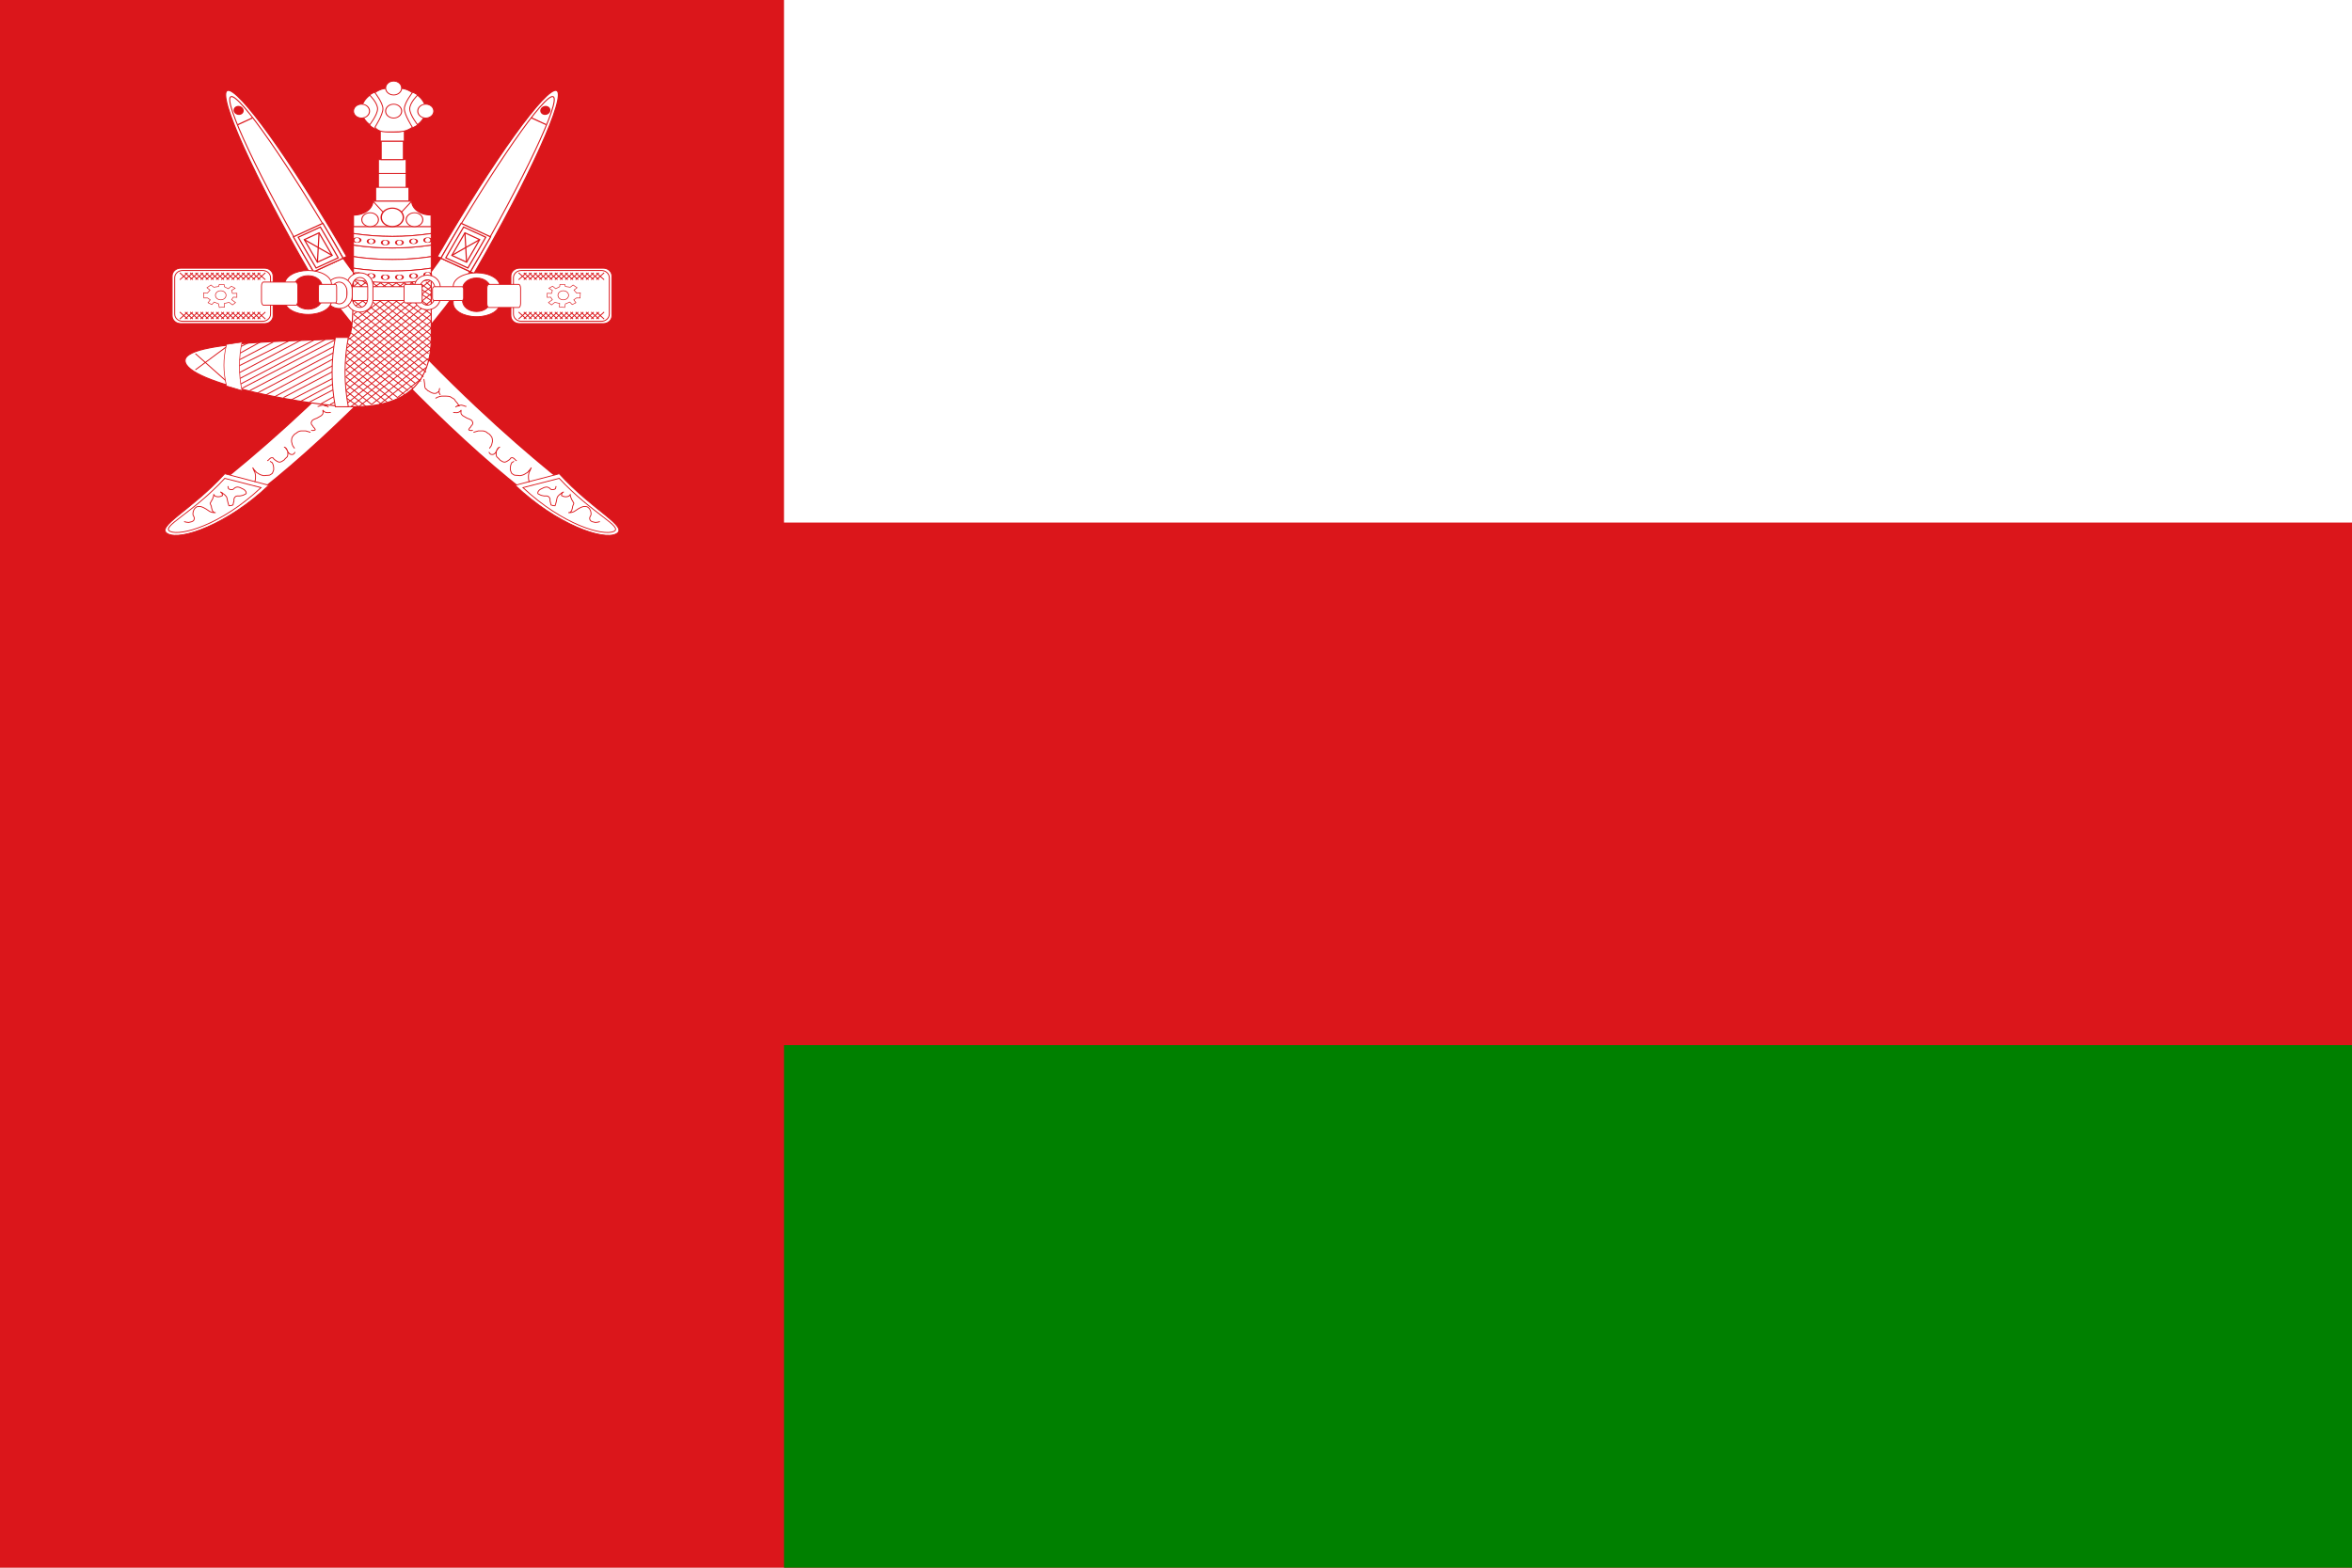
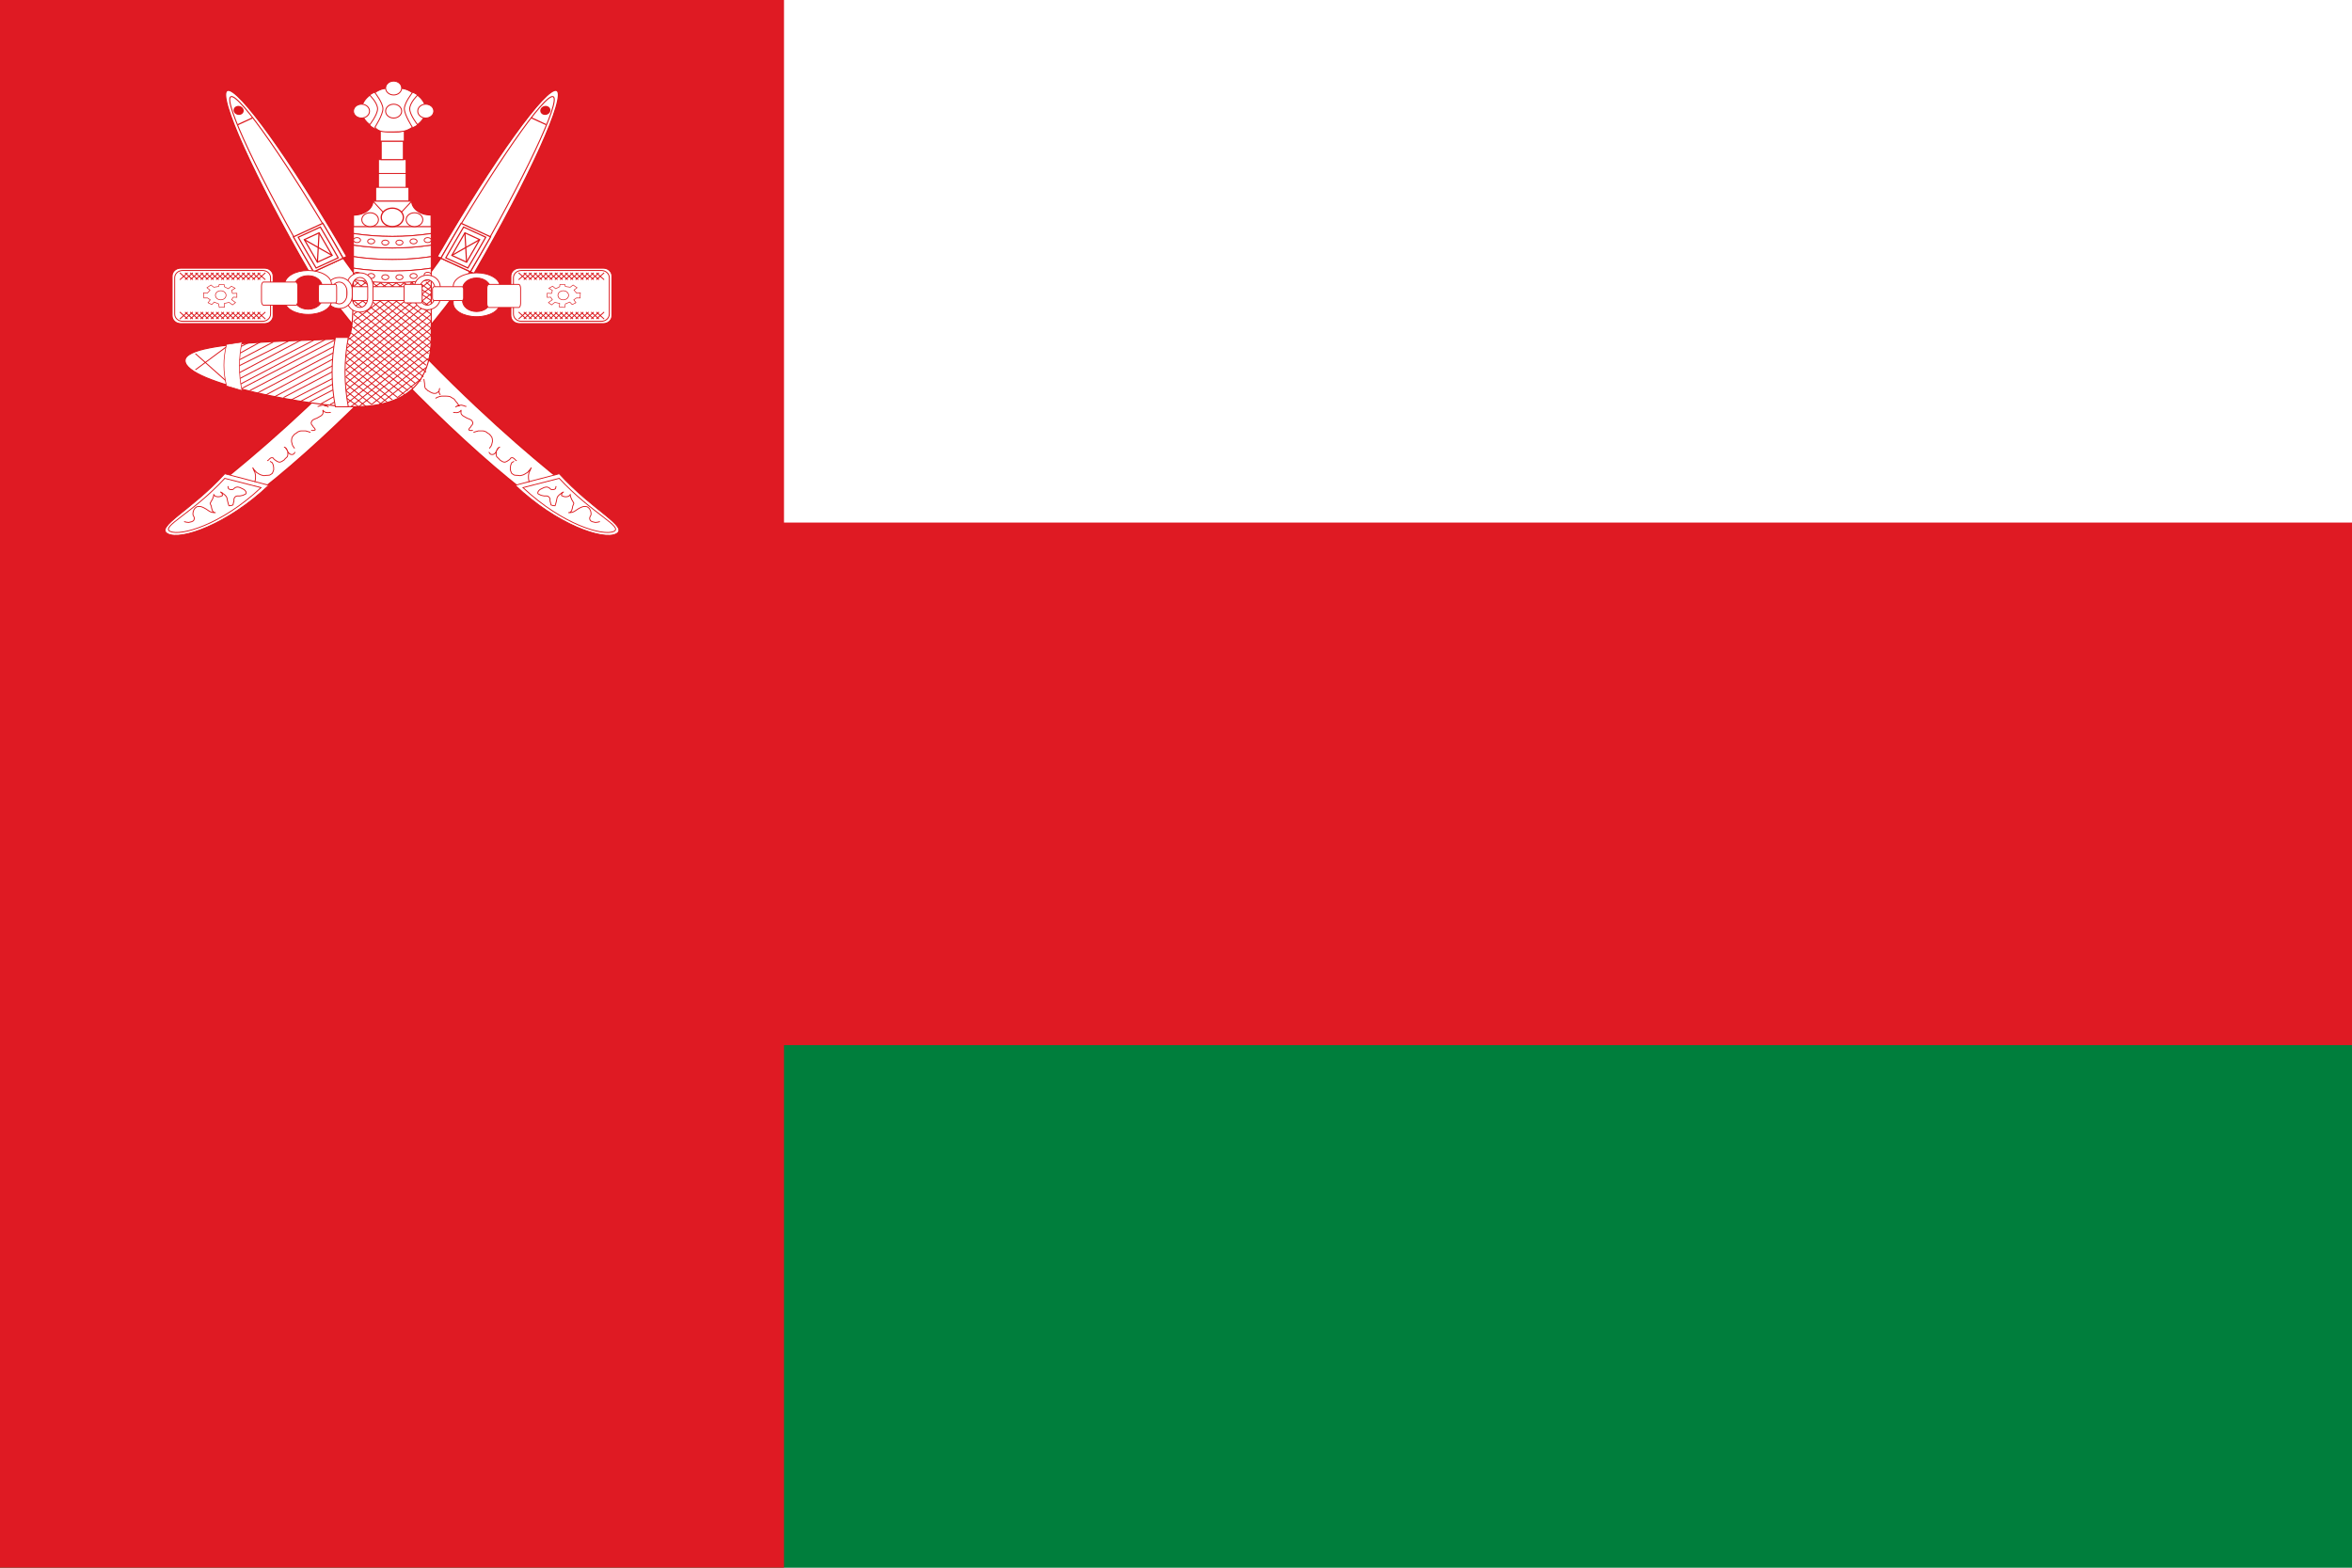
- <svg xmlns="http://www.w3.org/2000/svg" xmlns:xlink="http://www.w3.org/1999/xlink" width="900" height="600">
-   <path fill="#db161b" d="M0 0h900v600H0z" />
-   <path fill="#fff" d="M300 0h600v200H300z" />
-   <path fill="green" d="M300 400h600v200H300z" />
-   <g id="a" fill="#fff" fill-rule="evenodd" stroke="#db161b" stroke-width=".352">
-     <rect x="65.854" y="102.64" width="38.669" height="21.217" ry="3.015" rx="3.215" stroke-width=".378" />
-     <rect x="66.846" y="103.52" width="36.686" height="19.449" ry="2.764" rx="3.05" />
-     <path d="M83.904 108.83l1.853.06.084.84 1.516.77 1.18-.96 1.431.77-1.347.84.337 1.16 1.684-.06v1.55l-1.347-.07-.674.97 1.516 1.1-1.179.9-1.264-.97-1.853.39.084 1.42-2.021.13-.253-1.36-1.684-.71-.927.97-1.432-.71.843-1.1-1.011-.71h-1.432l-.084-2 1.432.13 1.01-1.16-1.179-.9 1.516-1.04 1.095.84 1.853-.25z" stroke-width=".222" />
-     <ellipse transform="matrix(.18418 0 0 .1752 71.766 38.246)" ry="9.944" rx="11.049" cy="426.78" cx="68.944" stroke-width="1.333" />
-     <path d="M71.803 104.41l-2.974 2.65M73.786 104.41l-2.974 2.65M75.769 104.41l-2.974 2.65M77.752 104.41l-2.974 2.65M79.735 104.41l-2.974 2.65M81.718 104.41l-2.974 2.65M83.702 104.41l-2.975 2.65M85.685 104.41l-2.975 2.65M87.668 104.41l-2.975 2.65M89.651 104.41l-2.975 2.65M91.634 104.41l-2.975 2.65M93.617 104.41l-2.975 2.65M85.685 104.41l-2.975 2.65M95.6 104.41l-2.975 2.65M97.583 104.41l-2.975 2.65M99.566 104.41l-2.975 2.65M101.55 104.41l-2.976 2.65M98.574 104.41l2.976 2.65M96.591 104.41l2.975 2.65M94.608 104.41l2.975 2.65M92.625 104.41l2.975 2.65M90.642 104.41l2.975 2.65M88.659 104.41l2.975 2.65M86.676 104.41l2.975 2.65M84.693 104.41l2.975 2.65M82.71 104.41l2.975 2.65M80.727 104.41l2.975 2.65M78.744 104.41l2.975 2.65M76.761 104.41l2.974 2.65M84.693 104.41l2.975 2.65M74.778 104.41l2.974 2.65M72.795 104.41l2.974 2.65M70.812 104.41l2.974 2.65M68.829 104.41l2.974 2.65M71.803 119.43l-2.974 2.66M73.786 119.43l-2.974 2.66M75.769 119.43l-2.974 2.66M77.752 119.43l-2.974 2.66M79.735 119.43l-2.974 2.66M81.718 119.43l-2.974 2.66M83.702 119.43l-2.975 2.66M85.685 119.43l-2.975 2.66M87.668 119.43l-2.975 2.66M89.651 119.43l-2.975 2.66M91.634 119.43l-2.975 2.66M93.617 119.43l-2.975 2.66M85.685 119.43l-2.975 2.66M95.6 119.43l-2.975 2.66M97.583 119.43l-2.975 2.66M99.566 119.43l-2.975 2.66M101.55 119.43l-2.976 2.66M98.574 119.43l2.976 2.66M96.591 119.43l2.975 2.66M94.608 119.43l2.975 2.66M92.625 119.43l2.975 2.66M90.642 119.43l2.975 2.66M88.659 119.43l2.975 2.66M86.676 119.43l2.975 2.66M84.693 119.43l2.975 2.66M82.71 119.43l2.975 2.66M80.727 119.43l2.975 2.66M78.744 119.43l2.975 2.66M76.761 119.43l2.974 2.66M84.693 119.43l2.975 2.66M74.778 119.43l2.974 2.66M72.795 119.43l2.974 2.66M70.812 119.43l2.974 2.66M68.829 119.43l2.974 2.66" />
+ <svg xmlns="http://www.w3.org/2000/svg" xmlns:xlink="http://www.w3.org/1999/xlink" width="900" height="600" version="1.1">
+   <g stroke-width=".866">
+     <rect width="900" height="600" fill="#007e3c" />
+     <rect width="900" height="400" fill="#df1a23" />
+     <rect width="900" height="200" fill="#fff" />
+     <rect width="300" height="600" fill="#df1a23" />
  </g>
-   <use transform="scale(-1 1)" x="-300" xlink:href="#a" width="100%" height="100%" />
-   <g id="b" stroke="#db161b">
-     <path d="M126.51 147.12c-48.114 47.05-68.638 53-59.006 56.79 9.632 3.79 40.616-20.49 72.856-52.75 32.24-32.25 51.98-60.956 42.35-64.747-9.63-3.792-5.03 10.662-56.2 60.707z" fill="#fff" fill-rule="evenodd" stroke-width=".565" />
-     <path d="M86.008 181.31l16.852 4.42c-15.861 15.03-33.708 21.22-38.665 18.57-4.958-2.65 8.923-8.84 21.813-22.99z" fill="#fff" fill-rule="evenodd" stroke-width=".33" />
-     <path d="M86.008 183.08l13.881 3.54c-15.453 14.45-30.737 18.56-34.692 16.8-3.977-1.77 8.255-6.74 20.811-20.34z" fill="#fff" fill-rule="evenodd" stroke-width=".33" />
-     <path d="M137.79 145.06c-.04.23-.15 1.24-.25 1.64 0 .56-.06.98-.12 1.42-.16.38-.13.73-.62.87-.33.46-.54.58-.98.77-.3.23-.76.46-1.24.65-.49.19-.94.21-1.47.11-.44-.27-.75-.54-1.11-.76-.09-.35-.16-.86-.25-1.2.13.35.23.91.25 1.41-.05.55-.25.79-.49 1.2M133.23 152.37c-.04-.03-.08-.07-.12-.11.29.26.17.14-.5-.21-.47-.22-.98-.34-1.6-.44h-1.72c-.67 0-1.12.09-1.6.22-.35.31-.87.48-1.23.76-.38.23-.54.5-.74.87-.34.3-.56.76-.87.99-.13.5-.42.48-.61.87.58.04 1.05.11 1.35.43.52.24-.43-.23-.61-.43-.41-.11-.51-.22-1.11-.22-.56-.16-.9.13-1.48.22-.33.17-.43.22-.86.22M126.58 157.83c-.25.01-1.4.2-1.85 0-.5-.12-.8-.36-1.11-.77-.15-.29 0 .53 0 .88-.05.64-.27.65-.61 1.09-.36.2-.74.49-1.11.65-.31.24-.69.4-1.11.55-.37.15-.81.31-1.11.54-.41.26-.37.58-.61.98.04.54.14.84.49 1.1.14.36.47.73.74.98.3.5.64.73-.13.87-.42.16-.65.03-1.1 0M118.82 165.46c-.3-.06-1.38-.38-1.85-.54h-1.72c-.67.04-.8.22-1.36.43-.36.33-.61.56-1.11.77-.26.3-.78.81-.98 1.2-.15.37-.25.87-.25 1.42.01.63.2.74.25 1.31.14.46.36.89.74 1.3.05.14.09.18.24.22M112.95 173c-.05 0-.17.28-.35.52-.39.4-.44.43-1.05.43-.54-.02-.49-.21-.87-.35-.18-.27-.41-.49-.61-.86-.14-.22-.27-.57-.44-.77-.16-.26-.36-.45-.53-.69-.16-.07-.22-.14-.43-.17.5.08.54.25.87.51.15.25.31.5.44.78.05.37.17.66.17 1.12 0 .47 0 .81-.17 1.2-.21.22-.36.44-.61.61-.21.19-.46.45-.62.68-.27.17-.47.31-.78.52-.27.15-.55.31-.96.35-.52-.04-.67-.18-1.05-.35-.33-.24-.59-.39-.88-.6-.23-.16-.46-.47-.61-.69-.47-.12-.77-.07-1.05.17-.24.16-.45.37-.61.6-.15.07-.38.28-.53.35M103.32 176.56c.14.06.64.41.87.54.14.45.36.7.43 1.18.12.47.11.98.11 1.51-.12.55-.35.95-.54 1.39-.35.24-.52.4-.98.65-.43.06-.86.11-1.41.11-.34.11-.98.16-1.31 0-.48-.07-.843-.26-1.194-.43-.402-.23-.649-.44-1.088-.65-.213-.31-.544-.59-.869-.97-.271-.36-.47-.56-.653-.96.161.46.405.86.544 1.29.247.45.391.62.435 1.18.151.45.109.99.109 1.5-.048.35-.073 1.01-.218 1.29v.33M87.242 186.23v.16c0-.42-.011-.21.175.62.33.37 1.104.47 1.749.31.566-.41.548-.73 1.574-.93.991.06 1.369.32 1.924.62.658.29.962.44 1.399 1.09.217.53.338.89-.35 1.09-.547.35-1.197.54-1.924.63-.808 0-1.39-.09-1.749.31-.555.51-.524.82-.524 1.71-.187.28-.224 1.1-.35 1.41-.486.2-.771.31-1.574.31-.189-.48-.398-1.35-.525-1.87-.137-.56-.179-1.34-.525-1.72a4.51 4.51 0 0 0-1.224-1.09c-.214-.27-.622-.49-1.049-.62.686.31.784.65.874 1.4-.603.27-.764.46-1.749.47-.968-.07-1.202-.29-1.574-.78-.067.78-.348 1.04-.524 1.72-.36.47-.513.95-.875 1.55.154.76.486.79.525 1.72.227.61.202 1.19.699 1.56.222.24.388.29.875.31-1.013 0-1.603-.1-2.274-.47-.519-.28-.911-.64-1.399-.93-.619-.4-1.384-.77-2.099-.94-.808 0-1.39-.08-1.749.31-.495.32-.828.86-1.049 1.56-.162.81-.224 1.35.175 1.87.296.61.363.84 0 1.56-.407.51-1.012.57-1.924.78a6.678 6.678 0 0 1-1.749-.31" fill="none" stroke-width=".33" />
-     <path d="M181.41 104.66c21.35-36.858 35.52-68.222 31.62-70.014-3.89-1.791-24.37 26.665-45.72 63.518z" fill="#fff" fill-rule="evenodd" stroke-width=".447" />
-     <path d="M180 104.01c20.59-35.557 34.78-65.574 31.67-67.007-3.11-1.433-22.35 26.258-42.95 61.81" fill="#fff" fill-rule="evenodd" stroke-width=".393" />
-     <path d="M176.46 85.461c-2.51 4.157-5.16 8.908-7.74 13.352L180 104.01c2.57-4.448 5.38-9.13 7.73-13.356z" fill="#fff" fill-rule="evenodd" stroke-width=".446" />
-     <path d="M177.41 86.895c-2.5 4.157-4.25 7.338-6.82 11.782l8.45 3.893c2.58-4.442 4.48-7.554 6.83-11.78z" fill="#fff" fill-rule="evenodd" stroke-width=".446" />
-     <path transform="matrix(-.90832 -.41827 -.50125 .8653 0 0)" fill="#fff" stroke-width=".447" d="M-205.69 6.558h6.207v9.985h-6.207z" />
-     <path d="M183.55 91.712l-10.64 6.043M178.54 100.35l-.63-11.235M209.03 47.727l-5.64-2.597" fill="#fff" fill-rule="evenodd" stroke-width=".446" />
-     <circle cx="545.67" cy="92.126" transform="matrix(-.449 .1132 .10134 .39387 444.347 -55.798)" r="3.543" fill="#db161b" stroke-width="1.333" />
+   <g transform="translate(0 -600)">
+     <g id="a" transform="translate(-.00048651 600)" fill="#fff" fill-rule="evenodd" stroke="#db161b" stroke-width=".352">
+       <rect x="65.854" y="102.64" width="38.669" height="21.217" rx="3.215" ry="3.015" stroke-width=".378" />
+       <rect x="66.846" y="103.52" width="36.686" height="19.449" rx="3.05" ry="2.764" />
+       <path d="m83.904 108.83 1.853 0.06 0.084 0.84 1.516 0.77 1.18-0.96 1.431 0.77-1.347 0.84 0.337 1.16 1.684-0.06v1.55l-1.347-0.07-0.674 0.97 1.516 1.1-1.179 0.9-1.264-0.97-1.853 0.39 0.084 1.42-2.021 0.13-0.253-1.36-1.684-0.71-0.927 0.97-1.432-0.71 0.843-1.1-1.011-0.71h-1.432l-0.084-2 1.432 0.13 1.01-1.16-1.179-0.9 1.516-1.04 1.095 0.84 1.853-0.25z" stroke-width=".222" />
+       <ellipse transform="matrix(.18418 0 0 .1752 71.766 38.246)" cx="68.944" cy="426.78" rx="11.049" ry="9.944" stroke-width="1.333" />
+       <path d="m71.803 104.41-2.974 2.65m4.957-2.65-2.974 2.65m4.957-2.65-2.974 2.65m4.957-2.65-2.974 2.65m4.957-2.65-2.974 2.65m4.957-2.65-2.974 2.65m4.958-2.65-2.975 2.65m4.958-2.65-2.975 2.65m4.958-2.65-2.975 2.65m4.958-2.65-2.975 2.65m4.958-2.65-2.975 2.65m4.958-2.65-2.975 2.65m-4.957-2.65-2.975 2.65m12.89-2.65-2.975 2.65m4.958-2.65-2.975 2.65m4.958-2.65-2.975 2.65m4.959-2.65-2.976 2.65m0-2.65 2.976 2.65m-4.959-2.65 2.975 2.65m-4.958-2.65 2.975 2.65m-4.958-2.65 2.975 2.65m-4.958-2.65 2.975 2.65m-4.958-2.65 2.975 2.65m-4.958-2.65 2.975 2.65m-4.958-2.65 2.975 2.65m-4.958-2.65 2.975 2.65m-4.958-2.65 2.975 2.65m-4.958-2.65 2.975 2.65m-4.958-2.65 2.974 2.65m4.958-2.65 2.975 2.65m-12.89-2.65 2.974 2.65m-4.957-2.65 2.974 2.65m-4.957-2.65 2.974 2.65m-4.957-2.65 2.974 2.65m0 12.37-2.974 2.66m4.957-2.66-2.974 2.66m4.957-2.66-2.974 2.66m4.957-2.66-2.974 2.66m4.957-2.66-2.974 2.66m4.957-2.66-2.974 2.66m4.958-2.66-2.975 2.66m4.958-2.66-2.975 2.66m4.958-2.66-2.975 2.66m4.958-2.66-2.975 2.66m4.958-2.66-2.975 2.66m4.958-2.66-2.975 2.66m-4.957-2.66-2.975 2.66m12.89-2.66-2.975 2.66m4.958-2.66-2.975 2.66m4.958-2.66-2.975 2.66m4.959-2.66-2.976 2.66m0-2.66 2.976 2.66m-4.959-2.66 2.975 2.66m-4.958-2.66 2.975 2.66m-4.958-2.66 2.975 2.66m-4.958-2.66 2.975 2.66m-4.958-2.66 2.975 2.66m-4.958-2.66 2.975 2.66m-4.958-2.66 2.975 2.66m-4.958-2.66 2.975 2.66m-4.958-2.66 2.975 2.66m-4.958-2.66 2.975 2.66m-4.958-2.66 2.974 2.66m4.958-2.66 2.975 2.66m-12.89-2.66 2.974 2.66m-4.957-2.66 2.974 2.66m-4.957-2.66 2.974 2.66m-4.957-2.66 2.974 2.66" />
+     </g>
+     <use transform="matrix(-1 0 0 1 300 4.1189e-6)" width="100%" height="100%" xlink:href="#a" />
+     <g id="b" transform="translate(-.00048651 600)" stroke="#db161b">
+       <path d="m126.51 147.12c-48.114 47.05-68.638 53-59.006 56.79s40.616-20.49 72.856-52.75c32.24-32.25 51.98-60.956 42.35-64.747-9.63-3.792-5.03 10.662-56.2 60.707z" fill="#fff" fill-rule="evenodd" stroke-width=".565" />
+       <path d="m86.008 181.31 16.852 4.42c-15.861 15.03-33.708 21.22-38.665 18.57-4.958-2.65 8.923-8.84 21.813-22.99z" fill="#fff" fill-rule="evenodd" stroke-width=".33" />
+       <path d="m86.008 183.08 13.881 3.54c-15.453 14.45-30.737 18.56-34.692 16.8-3.977-1.77 8.255-6.74 20.811-20.34z" fill="#fff" fill-rule="evenodd" stroke-width=".33" />
+       <path d="m137.79 145.06c-0.04 0.23-0.15 1.24-0.25 1.64 0 0.56-0.06 0.98-0.12 1.42-0.16 0.38-0.13 0.73-0.62 0.87-0.33 0.46-0.54 0.58-0.98 0.77-0.3 0.23-0.76 0.46-1.24 0.65-0.49 0.19-0.94 0.21-1.47 0.11-0.44-0.27-0.75-0.54-1.11-0.76-0.09-0.35-0.16-0.86-0.25-1.2 0.13 0.35 0.23 0.91 0.25 1.41-0.05 0.55-0.25 0.79-0.49 1.2m1.72 1.2c-0.04-0.03-0.08-0.07-0.12-0.11 0.29 0.26 0.17 0.14-0.5-0.21-0.47-0.22-0.98-0.34-1.6-0.44h-1.72c-0.67 0-1.12 0.09-1.6 0.22-0.35 0.31-0.87 0.48-1.23 0.76-0.38 0.23-0.54 0.5-0.74 0.87-0.34 0.3-0.56 0.76-0.87 0.99-0.13 0.5-0.42 0.48-0.61 0.87 0.58 0.04 1.05 0.11 1.35 0.43 0.52 0.24-0.43-0.23-0.61-0.43-0.41-0.11-0.51-0.22-1.11-0.22-0.56-0.16-0.9 0.13-1.48 0.22-0.33 0.17-0.43 0.22-0.86 0.22m5.05 2.29c-0.25 0.01-1.4 0.2-1.85 0-0.5-0.12-0.8-0.36-1.11-0.77-0.15-0.29 0 0.53 0 0.88-0.05 0.64-0.27 0.65-0.61 1.09-0.36 0.2-0.74 0.49-1.11 0.65-0.31 0.24-0.69 0.4-1.11 0.55-0.37 0.15-0.81 0.31-1.11 0.54-0.41 0.26-0.37 0.58-0.61 0.98 0.04 0.54 0.14 0.84 0.49 1.1 0.14 0.36 0.47 0.73 0.74 0.98 0.3 0.5 0.64 0.73-0.13 0.87-0.42 0.16-0.65 0.03-1.1 0m-0.25 0.76c-0.3-0.06-1.38-0.38-1.85-0.54h-1.72c-0.67 0.04-0.8 0.22-1.36 0.43-0.36 0.33-0.61 0.56-1.11 0.77-0.26 0.3-0.78 0.81-0.98 1.2-0.15 0.37-0.25 0.87-0.25 1.42 0.01 0.63 0.2 0.74 0.25 1.31 0.14 0.46 0.36 0.89 0.74 1.3 0.05 0.14 0.09 0.18 0.24 0.22m0.17 1.43c-0.05 0-0.17 0.28-0.35 0.52-0.39 0.4-0.44 0.43-1.05 0.43-0.54-0.02-0.49-0.21-0.87-0.35-0.18-0.27-0.41-0.49-0.61-0.86-0.14-0.22-0.27-0.57-0.44-0.77-0.16-0.26-0.36-0.45-0.53-0.69-0.16-0.07-0.22-0.14-0.43-0.17 0.5 0.08 0.54 0.25 0.87 0.51 0.15 0.25 0.31 0.5 0.44 0.78 0.05 0.37 0.17 0.66 0.17 1.12 0 0.47 0 0.81-0.17 1.2-0.21 0.22-0.36 0.44-0.61 0.61-0.21 0.19-0.46 0.45-0.62 0.68-0.27 0.17-0.47 0.31-0.78 0.52-0.27 0.15-0.55 0.31-0.96 0.35-0.52-0.04-0.67-0.18-1.05-0.35-0.33-0.24-0.59-0.39-0.88-0.6-0.23-0.16-0.46-0.47-0.61-0.69-0.47-0.12-0.77-0.07-1.05 0.17-0.24 0.16-0.45 0.37-0.61 0.6-0.15 0.07-0.38 0.28-0.53 0.35m1.04 0.2c0.14 0.06 0.64 0.41 0.87 0.54 0.14 0.45 0.36 0.7 0.43 1.18 0.12 0.47 0.11 0.98 0.11 1.51-0.12 0.55-0.35 0.95-0.54 1.39-0.35 0.24-0.52 0.4-0.98 0.65-0.43 0.06-0.86 0.11-1.41 0.11-0.34 0.11-0.98 0.16-1.31 0-0.48-0.07-0.843-0.26-1.194-0.43-0.402-0.23-0.649-0.44-1.088-0.65-0.213-0.31-0.544-0.59-0.869-0.97-0.271-0.36-0.47-0.56-0.653-0.96 0.161 0.46 0.405 0.86 0.544 1.29 0.247 0.45 0.391 0.62 0.435 1.18 0.151 0.45 0.109 0.99 0.109 1.5-0.048 0.35-0.073 1.01-0.218 1.29v0.33m-10.314 1.71v0.16c0-0.42-0.011-0.21 0.175 0.62 0.33 0.37 1.104 0.47 1.749 0.31 0.566-0.41 0.548-0.73 1.574-0.93 0.991 0.06 1.369 0.32 1.924 0.62 0.658 0.29 0.962 0.44 1.399 1.09 0.217 0.53 0.338 0.89-0.35 1.09-0.547 0.35-1.197 0.54-1.924 0.63-0.808 0-1.39-0.09-1.749 0.31-0.555 0.51-0.524 0.82-0.524 1.71-0.187 0.28-0.224 1.1-0.35 1.41-0.486 0.2-0.771 0.31-1.574 0.31-0.189-0.48-0.398-1.35-0.525-1.87-0.137-0.56-0.179-1.34-0.525-1.72a4.51 4.51 0 0 0-1.224-1.09c-0.214-0.27-0.622-0.49-1.049-0.62 0.686 0.31 0.784 0.65 0.874 1.4-0.603 0.27-0.764 0.46-1.749 0.47-0.968-0.07-1.202-0.29-1.574-0.78-0.067 0.78-0.348 1.04-0.524 1.72-0.36 0.47-0.513 0.95-0.875 1.55 0.154 0.76 0.486 0.79 0.525 1.72 0.227 0.61 0.202 1.19 0.699 1.56 0.222 0.24 0.388 0.29 0.875 0.31-1.013 0-1.603-0.1-2.274-0.47-0.519-0.28-0.911-0.64-1.399-0.93-0.619-0.4-1.384-0.77-2.099-0.94-0.808 0-1.39-0.08-1.749 0.31-0.495 0.32-0.828 0.86-1.049 1.56-0.162 0.81-0.224 1.35 0.175 1.87 0.296 0.61 0.363 0.84 0 1.56-0.407 0.51-1.012 0.57-1.924 0.78a6.678 6.678 0 0 1-1.749-0.31" fill="none" stroke-width=".33" />
+       <path d="m181.41 104.66c21.35-36.858 35.52-68.222 31.62-70.014-3.89-1.791-24.37 26.665-45.72 63.518z" fill="#fff" fill-rule="evenodd" stroke-width=".447" />
+       <path d="m180 104.01c20.59-35.557 34.78-65.574 31.67-67.007s-22.35 26.258-42.95 61.81" fill="#fff" fill-rule="evenodd" stroke-width=".393" />
+       <path d="m176.46 85.461c-2.51 4.157-5.16 8.908-7.74 13.352l11.28 5.197c2.57-4.448 5.38-9.13 7.73-13.356z" fill="#fff" fill-rule="evenodd" stroke-width=".446" />
+       <path d="m177.41 86.895c-2.5 4.157-4.25 7.338-6.82 11.782l8.45 3.893c2.58-4.442 4.48-7.554 6.83-11.78z" fill="#fff" fill-rule="evenodd" stroke-width=".446" />
+       <path transform="matrix(-.90832 -.41827 -.50125 .8653 0 0)" d="m-205.69 6.558h6.207v9.985h-6.207z" fill="#fff" stroke-width=".447" />
+       <path d="m183.55 91.712-10.64 6.043m5.63 2.595-0.63-11.235m31.12-41.388-5.64-2.597" fill="#fff" fill-rule="evenodd" stroke-width=".446" />
+       <circle transform="matrix(-.449 .1132 .10134 .39387 444.35 -55.798)" cx="545.67" cy="92.126" r="3.543" fill="#db161b" stroke-width="1.333" />
+     </g>
+     <use transform="matrix(-1 0 0 1 300 4.1189e-6)" width="100%" height="100%" xlink:href="#b" />
+     <g fill="#fff" stroke="#db161b">
+       <g fill-rule="evenodd">
+         <path d="m135.26 684.96c0 30.942 0.18 42.602-2.1 44.202-2.16 1.71-62.348 0-62.348 8.84s49.578 17.68 64.448 17.68c19.83 0 29.75-8.84 29.75-26.52v-44.202z" stroke-width=".407" />
+         <path d="m135.26 693.8v4.42a100.63 100.63 0 0 0 29.75 0v-4.42a100.63 100.63 0 0 1-29.75 0zm0-8.84v4.42a100.7 100.7 0 0 0 29.75 0v-4.42a100.7 100.7 0 0 1-29.75 0z" stroke-width=".352" />
+         <path d="m135.26 689.38v4.42a100.63 100.63 0 0 0 29.75 0v-4.42a100.7 100.7 0 0 1-29.75 0zm0 8.84v4.422c9.92 1.47 19.83 1.47 29.75 0v-4.422a100.63 100.63 0 0 1-29.75 0z" stroke-width=".352" />
+       </g>
+       <g stroke-width=".33">
+         <ellipse cx="136.61" cy="691.89" rx="1.352" ry=".954" />
+         <ellipse cx="142.02" cy="692.37" rx="1.352" ry=".954" />
+         <ellipse cx="147.43" cy="692.84" rx="1.352" ry=".954" />
+         <ellipse cx="152.84" cy="692.84" rx="1.352" ry=".954" />
+         <ellipse cx="158.24" cy="692.37" rx="1.352" ry=".954" />
+         <ellipse cx="163.65" cy="691.89" rx="1.352" ry=".954" />
+       </g>
+       <g transform="translate(-.00048651 600)" fill-rule="evenodd" stroke-width=".352">
+         <path d="m135.26 107.06 29.75 23.87m-26.78-23.87 26.78 21.21m-22.81-20.33 22.81 17.68m-19.83-17.68 19.83 15.03m-16.86-15.03 16.86 12.38m-13.89-12.38 13.89 9.73m-10.91-9.73 10.91 7.07m-7.94-7.07 7.94 5.31m-4.96-5.31 4.96 3.54m-1.99-3.54 1.99 1.77m-29.75 0 29.75 23.87m0-26.52-32.72 26.52m29.74-26.52-28.75 22.98m24.79-22.1-22.81 17.68m19.83-17.68-19.83 15.03m16.86-15.03-16.86 12.38m13.88-12.38-13.88 9.73m10.91-9.73-10.91 7.07m7.93-7.07-7.93 5.31m4.96-5.31-4.96 3.54m1.98-3.54-1.98 1.77m29.75 0-32.72 26.52m32.72-23.87-32.72 26.52m32.72-23.87-32.72 26.53m32.72-23.87-32.72 26.52m32.72-23.87-32.72 26.52m32.72-23.87-32.72 26.52m32.72-23.87-32.72 26.52m32.72-23.86-32.72 26.52m32.72-23.87-30.74 24.75m30.74-22.1-27.77 22.1m26.77-18.56-21.81 17.68m20.82-14.15-17.84 14.15m15.86-9.73-8.92 7.07m-16.86-39.78 28.75 22.99m-28.75-20.34 28.75 22.99m-28.75-20.33 27.76 22.1m-27.76-19.45 27.76 22.1m-27.76-19.45 26.77 21.22m-27.76-19.45 26.77 21.22m-26.77-18.57 24.79 19.45m-25.78-17.68 24.79 19.45m-25.78-17.68 23.79 18.56m-23.79-15.91 22.8 17.68m-22.8-15.03 19.83 15.91" />
+       </g>
+       <path d="m135.26 702.64v4.42c9.92 1.47 19.83 1.47 29.75 0v-4.42c-9.92 1.47-19.83 1.47-29.75 0zm-2.97 36.24 17.84 14.15m-17.84-11.49 15.86 12.37m-15.86-9.72 13.88 10.61m-13.88-7.96 9.91 7.96m-9.91-5.31 7.93 6.19m-7.93-3.54 4.95 3.54" fill-rule="evenodd" stroke-width=".352" />
+       <g stroke-width=".33">
+         <ellipse cx="136.61" cy="705.15" rx="1.352" ry=".954" />
+         <ellipse cx="142.02" cy="705.63" rx="1.352" ry=".954" />
+         <ellipse cx="147.43" cy="706.1" rx="1.352" ry=".954" />
+         <ellipse cx="152.84" cy="706.1" rx="1.352" ry=".954" />
+         <ellipse cx="158.24" cy="705.63" rx="1.352" ry=".954" />
+         <ellipse cx="163.65" cy="705.15" rx="1.352" ry=".954" />
+       </g>
+       <g fill-rule="evenodd">
+         <g transform="translate(-.00048651 600)" stroke-width=".352">
+           <path d="m92.625 148.61 35.695-18.57m-37.678 17.68 33.708-17.68m-34.699 15.92 30.739-15.92m-31.731 14.15 26.771-14.15m-28.754 12.38 24.784-12.38m-23.792 9.73 16.852-8.84m-17.844 7.07 12.89-7.07m-12.89 4.42 8.924-4.42m0 18.56 33.71-17.68m-30.736 18.57 31.726-16.8m-28.75 17.68 29.74-15.91m-26.77 16.79 24.79-13.26m-20.82 13.26 21.81-11.49m-18.84 12.38 18.84-9.73m-15.86 10.61 14.87-7.95m-10.91 7.95 11.9-6.19m-7.93 7.08 7.93-4.42m-3.96 4.42 4.95-2.66" />
+         </g>
+         <path d="m133.28 729.16h-4.96a71.66 71.66 0 0 0 0 26.52h4.96a71.236 71.236 0 0 1 0-26.52zm-58.502 12.38 11.898-8.84m-11.898 2.65 11.898 10.61" stroke-width=".352" />
+         <path d="m92.625 730.93-5.949 0.88c-1.322 5.6-1.322 10.31 0 15.91l5.949 1.77c-1.322-5.6-1.322-12.96 0-18.56z" stroke-width=".251" />
+         <path d="m164.97 686.73v-4.457c-4.45 0.037-7.43-2.615-7.43-5.305l-14.85 0.037c0 2.653-2.97 5.305-7.43 5.305v4.42z" stroke-width=".431" />
+       </g>
+       <path d="m143.75 671.7h12.734v5.304h-12.734zm1.06-5.304h10.612v5.304h-10.612zm0-5.304h10.612v5.304h-10.612z" stroke-width=".364" />
+       <path d="m145.87 654.02h8.489v7.072h-8.489z" stroke-width=".364" />
+       <path d="m145.51 647.83h9.221v6.188h-9.221z" stroke-width=".38" />
+       <ellipse cx="150.63" cy="642.08" rx="12.295" ry="8.398" stroke-width=".358" />
+       <path d="m156.78 641.64c0 2.319 3.07 6.189 3.07 6.189-2.23 1.52-5.83 2.652-9.22 2.652s-7.62-0.631-9.22-2.652c0 0 3.07-3.87 3.07-6.189 0-2.318-3.07-5.304-3.07-5.304 2.22-1.52 5.83-2.652 9.22-2.652s6.99 1.132 9.22 2.652c0 0-3.07 2.986-3.07 5.304z" fill-rule="evenodd" stroke-width=".358" />
+       <path d="m154.73 641.64c0 2.319 3.07 7.073 3.07 7.073-2.22 1.52-3.78 1.768-7.17 1.768s-5.57 0.253-7.17-1.768c0 0 3.07-4.754 3.07-7.073 0-2.318-3.07-6.188-3.07-6.188 2.22-1.52 3.78-1.768 7.17-1.768s4.95 0.248 7.17 1.768c0 0-3.07 3.87-3.07 6.188z" fill-rule="evenodd" stroke-width=".358" />
+       <g stroke-width=".358">
+         <ellipse cx="138.33" cy="642.53" rx="3.074" ry="2.652" />
+         <ellipse cx="162.92" cy="642.53" rx="3.074" ry="2.652" />
+         <ellipse cx="150.63" cy="642.53" rx="3.074" ry="2.652" />
+         <ellipse cx="150.63" cy="633.69" rx="3.074" ry="2.652" />
+       </g>
+       <ellipse cx="141.63" cy="684.08" rx="3.183" ry="2.652" stroke-width=".364" />
+       <ellipse cx="158.6" cy="684.08" rx="3.183" ry="2.652" stroke-width=".364" />
+       <path d="m142.69 677h14.85l-7.42 7.957z" fill-rule="evenodd" stroke-width=".364" />
+       <ellipse cx="150.12" cy="683.19" rx="4.245" ry="3.536" stroke-width=".486" />
+       <rect x="133.77" y="709.72" width="22.805" height="5.304" rx="1.238" ry=".938" stroke-width=".33" />
+       <g fill-rule="evenodd" stroke-width=".33">
+         <path d="m163.52 705.3c-2.75 0-4.96 2.06-4.96 4.62v4.02c0 2.56 2.21 4.62 4.96 4.62s4.96-2.06 4.96-4.62v-4.02c0-2.56-2.21-4.62-4.96-4.62zm0 1.77c-1.65 0-2.98 1.65-2.98 3.7v2.33c0 2.05 1.33 3.69 2.98 3.69s2.97-1.64 2.97-3.69v-2.33c0-2.05-1.32-3.7-2.97-3.7zm-25.78-0.88c-1.65 0-2.97 1.64-2.97 3.69v4.1c0 2.05 1.32 3.7 2.97 3.7s2.97-1.65 2.97-3.7v-4.1c0-2.05-1.32-3.69-2.97-3.69zm0-1.77c-2.75 0-4.96 2.06-4.96 4.62v5.79c0 2.56 2.21 4.62 4.96 4.62s4.96-2.06 4.96-4.62v-5.79c0-2.56-2.21-4.62-4.96-4.62z" />
+         <path d="m129.81 707.95c-1.65 0-2.98 1.65-2.98 3.7v0.96c0 2.05 1.33 3.7 2.98 3.7s2.97-1.65 2.97-3.7v-0.96c0-2.05-1.32-3.7-2.97-3.7zm0-1.76c-2.75 0-4.96 2.06-4.96 4.62v2.65c0 2.56 2.21 4.62 4.96 4.62 2.74 0 4.96-2.06 4.96-4.62v-2.65c0-2.56-2.22-4.62-4.96-4.62z" />
+         <path d="m117.91 705.51c-2.97 0-5.35 1.84-5.35 4.13v4.58c0 2.29 2.38 4.13 5.35 4.13s5.35-1.84 5.35-4.13v-4.58c0-2.29-2.38-4.13-5.35-4.13zm0-1.98c-4.94 0-8.92 2.31-8.92 5.17v6.47c0 2.86 3.98 5.16 8.92 5.16s8.92-2.3 8.92-5.16v-6.47c0-2.86-3.98-5.17-8.92-5.17zm64.45 2.86c-2.97 0-5.36 1.85-5.36 4.14v4.58c0 2.29 2.39 4.13 5.36 4.13 2.96 0 5.35-1.84 5.35-4.13v-4.58c0-2.29-2.39-4.14-5.35-4.14zm0-1.97c-4.95 0-8.93 2.3-8.93 5.16v6.47c0 2.86 3.98 5.16 8.93 5.16 4.94 0 8.92-2.3 8.92-5.16v-6.47c0-2.86-3.98-5.16-8.92-5.16z" />
+       </g>
+       <g stroke-width=".33">
+         <rect x="165.5" y="709.72" width="11.898" height="5.304" rx=".646" ry=".938" />
+         <rect x="154.6" y="708.84" width="6.941" height="7.072" rx=".377" ry="1.251" />
+         <rect x="121.88" y="708.84" width="6.941" height="7.072" rx=".377" ry="1.251" />
+         <rect x="100.06" y="707.95" width="13.881" height="8.84" rx=".753" ry="1.563" />
+         <rect x="186.32" y="708.84" width="12.89" height="8.84" rx=".7" ry="1.563" />
+       </g>
+     </g>
  </g>
-   <use transform="scale(-1 1)" x="-300" xlink:href="#b" width="100%" height="100%" />
-   <path d="M135.26 84.958c0 30.942.18 42.602-2.1 44.202-2.16 1.71-62.348 0-62.348 8.84s49.578 17.68 64.448 17.68c19.83 0 29.75-8.84 29.75-26.52V84.958z" fill="#fff" fill-rule="evenodd" stroke="#db161b" stroke-width=".407" />
-   <path d="M135.26 93.798v4.42a100.628 100.628 0 0 0 29.75 0v-4.42a100.628 100.628 0 0 1-29.75 0zM135.26 84.958v4.42a100.695 100.695 0 0 0 29.75 0v-4.42a100.695 100.695 0 0 1-29.75 0z" fill="#fff" fill-rule="evenodd" stroke="#db161b" stroke-width=".352" />
-   <path d="M135.26 89.378v4.42a100.628 100.628 0 0 0 29.75 0v-4.42a100.695 100.695 0 0 1-29.75 0zM135.26 98.218v4.422c9.92 1.47 19.83 1.47 29.75 0v-4.422a100.628 100.628 0 0 1-29.75 0z" fill="#fff" fill-rule="evenodd" stroke="#db161b" stroke-width=".352" />
-   <ellipse cx="256.89" cy="210.83" transform="matrix(.15263 0 0 .03588 97.403 84.326)" ry="26.575" rx="8.858" fill="#fff" stroke="#db161b" stroke-width="4.463" />
-   <ellipse cx="292.32" cy="246.26" transform="matrix(.15263 0 0 .03588 97.403 83.53)" ry="26.575" rx="8.858" fill="#fff" stroke="#db161b" stroke-width="4.463" />
-   <ellipse cx="327.76" cy="263.98" transform="matrix(.15263 0 0 .03588 97.403 83.372)" ry="26.575" rx="8.858" fill="#fff" stroke="#db161b" stroke-width="4.463" />
-   <ellipse cx="363.19" cy="263.98" transform="matrix(.15263 0 0 .03588 97.403 83.372)" ry="26.575" rx="8.858" fill="#fff" stroke="#db161b" stroke-width="4.463" />
-   <ellipse cx="398.62" cy="246.26" transform="matrix(.15263 0 0 .03588 97.403 83.53)" ry="26.575" rx="8.858" fill="#fff" stroke="#db161b" stroke-width="4.463" />
-   <ellipse cx="434.06" cy="210.83" transform="matrix(.15263 0 0 .03588 97.403 84.326)" ry="26.575" rx="8.858" fill="#fff" stroke="#db161b" stroke-width="4.463" />
-   <g fill="#fff" fill-rule="evenodd" stroke="#db161b" stroke-width=".352">
-     <path d="M135.26 107.06l29.75 23.87M138.23 107.06l26.78 21.21M142.2 107.94l22.81 17.68M145.18 107.94l19.83 15.03M148.15 107.94l16.86 12.38M151.12 107.94l13.89 9.73M154.1 107.94l10.91 7.07M157.07 107.94l7.94 5.31M160.05 107.94l4.96 3.54M163.02 107.94l1.99 1.77M135.26 109.71l29.75 23.87M165.01 107.06l-32.72 26.52M162.03 107.06l-28.75 22.98M158.07 107.94l-22.81 17.68M155.09 107.94l-19.83 15.03M152.12 107.94l-16.86 12.38M149.14 107.94l-13.88 9.73M146.17 107.94l-10.91 7.07M143.19 107.94l-7.93 5.31M140.22 107.94l-4.96 3.54M137.24 107.94l-1.98 1.77M165.01 109.71l-32.72 26.52M165.01 112.36l-32.72 26.52M165.01 115.01l-32.72 26.53M165.01 117.67l-32.72 26.52M165.01 120.32l-32.72 26.52M165.01 122.97l-32.72 26.52M165.01 125.62l-32.72 26.52M165.01 128.28l-32.72 26.52M165.01 130.93l-30.74 24.75M165.01 133.58l-27.77 22.1M164.01 137.12L142.2 154.8M163.02 140.65l-17.84 14.15M161.04 145.07l-8.92 7.07M135.26 112.36l28.75 22.99M135.26 115.01L164.01 138M135.26 117.67l27.76 22.1M135.26 120.32l27.76 22.1M135.26 122.97l26.77 21.22M134.27 124.74l26.77 21.22M134.27 127.39l24.79 19.45M133.28 129.16l24.79 19.45M132.29 130.93l23.79 18.56M132.29 133.58l22.8 17.68M132.29 136.23l19.83 15.91" />
-   </g>
-   <path d="M135.26 102.64v4.42c9.92 1.47 19.83 1.47 29.75 0v-4.42c-9.92 1.47-19.83 1.47-29.75 0zM132.29 138.88l17.84 14.15M132.29 141.54l15.86 12.37M132.29 144.19l13.88 10.61M132.29 146.84l9.91 7.96M132.29 149.49l7.93 6.19M132.29 152.14l4.95 3.54" fill="#fff" fill-rule="evenodd" stroke="#db161b" stroke-width=".352" />
-   <ellipse cx="256.89" cy="210.83" transform="matrix(.15263 0 0 .03588 97.403 97.586)" ry="26.575" rx="8.858" fill="#fff" stroke="#db161b" stroke-width="4.463" />
-   <ellipse cx="292.32" cy="246.26" transform="matrix(.15263 0 0 .03588 97.403 96.791)" ry="26.575" rx="8.858" fill="#fff" stroke="#db161b" stroke-width="4.463" />
-   <ellipse cx="327.76" cy="263.98" transform="matrix(.15263 0 0 .03588 97.403 96.632)" ry="26.575" rx="8.858" fill="#fff" stroke="#db161b" stroke-width="4.463" />
-   <ellipse cx="363.19" cy="263.98" transform="matrix(.15263 0 0 .03588 97.403 96.632)" ry="26.575" rx="8.858" fill="#fff" stroke="#db161b" stroke-width="4.463" />
-   <ellipse cx="398.62" cy="246.26" transform="matrix(.15263 0 0 .03588 97.403 96.791)" ry="26.575" rx="8.858" fill="#fff" stroke="#db161b" stroke-width="4.463" />
-   <ellipse cx="434.06" cy="210.83" transform="matrix(.15263 0 0 .03588 97.403 97.586)" ry="26.575" rx="8.858" fill="#fff" stroke="#db161b" stroke-width="4.463" />
-   <g fill="#fff" fill-rule="evenodd" stroke="#db161b" stroke-width=".352">
-     <path d="M92.625 148.61l35.695-18.57M90.642 147.72l33.708-17.68M89.651 145.96l30.739-15.92M88.659 144.19l26.771-14.15M86.676 142.42l24.784-12.38M87.668 139.77l16.852-8.84M86.676 138l12.89-7.07M86.676 135.35l8.924-4.42M95.6 149.49l33.71-17.68M98.574 150.38l31.726-16.8M101.55 151.26l29.74-15.91M104.52 152.14l24.79-13.26M108.49 152.14l21.81-11.49M111.46 153.03l18.84-9.73M114.44 153.91l14.87-7.95M118.4 153.91l11.9-6.19M122.37 154.8l7.93-4.42M126.34 154.8l4.95-2.66" />
-   </g>
-   <path d="M133.28 129.16h-4.96a71.66 71.66 0 0 0 0 26.52h4.96a71.236 71.236 0 0 1 0-26.52zM74.778 141.54l11.898-8.84M74.778 135.35l11.898 10.61" fill="#fff" fill-rule="evenodd" stroke="#db161b" stroke-width=".352" />
-   <path d="M92.625 130.93l-5.949.88c-1.322 5.6-1.322 10.31 0 15.91l5.949 1.77c-1.322-5.6-1.322-12.96 0-18.56z" fill="#fff" fill-rule="evenodd" stroke="#db161b" stroke-width=".251" />
-   <path d="M164.97 86.726v-4.457c-4.45.037-7.43-2.615-7.43-5.305l-14.85.037c0 2.653-2.97 5.305-7.43 5.305v4.42z" fill="#fff" fill-rule="evenodd" stroke="#db161b" stroke-width=".431" />
-   <path fill="#fff" stroke="#db161b" stroke-width=".364" d="M143.75 71.697h12.734v5.304H143.75zM144.81 66.393h10.612v5.304H144.81zM144.81 61.089h10.612v5.304H144.81z" />
-   <path fill="#fff" stroke="#db161b" stroke-width=".364" d="M145.87 54.017h8.489v7.072h-8.489z" />
-   <path fill="#fff" stroke="#db161b" stroke-width=".38" d="M145.51 47.829h9.221v6.188h-9.221z" />
-   <ellipse cx="237.4" cy="161.22" transform="matrix(.28916 0 0 .2495 81.983 1.86)" ry="33.661" rx="42.52" fill="#fff" stroke="#db161b" stroke-width="1.333" />
-   <path d="M156.78 41.64c0 2.319 3.07 6.189 3.07 6.189-2.23 1.52-5.83 2.652-9.22 2.652-3.39 0-7.62-.631-9.22-2.652 0 0 3.07-3.87 3.07-6.189 0-2.318-3.07-5.304-3.07-5.304 2.22-1.52 5.83-2.652 9.22-2.652 3.39 0 6.99 1.132 9.22 2.652 0 0-3.07 2.986-3.07 5.304z" fill="#fff" fill-rule="evenodd" stroke="#db161b" stroke-width=".358" />
-   <path d="M154.73 41.64c0 2.319 3.07 7.073 3.07 7.073-2.22 1.52-3.78 1.768-7.17 1.768s-5.57.253-7.17-1.768c0 0 3.07-4.754 3.07-7.073 0-2.318-3.07-6.188-3.07-6.188 2.22-1.52 3.78-1.768 7.17-1.768s4.95.248 7.17 1.768c0 0-3.07 3.87-3.07 6.188z" fill="#fff" fill-rule="evenodd" stroke="#db161b" stroke-width=".358" />
-   <circle cx="194.88" cy="166.54" transform="matrix(.28916 0 0 .2495 81.983 .975)" r="10.63" fill="#fff" stroke="#db161b" stroke-width="1.333" />
-   <circle cx="194.88" cy="166.54" transform="matrix(.28916 0 0 .2495 106.572 .975)" r="10.63" fill="#fff" stroke="#db161b" stroke-width="1.333" />
-   <circle cx="194.88" cy="166.54" transform="matrix(.28916 0 0 .2495 94.278 .975)" r="10.63" fill="#fff" stroke="#db161b" stroke-width="1.333" />
-   <circle cx="194.88" cy="166.54" transform="matrix(.28916 0 0 .2495 94.278 -7.865)" r="10.63" fill="#fff" stroke="#db161b" stroke-width="1.333" />
-   <circle cx="194.88" cy="166.54" transform="matrix(.29948 0 0 .2495 83.264 42.524)" r="10.63" fill="#fff" stroke="#db161b" stroke-width="1.333" />
-   <circle cx="194.88" cy="166.54" transform="matrix(.29948 0 0 .2495 100.242 42.524)" r="10.63" fill="#fff" stroke="#db161b" stroke-width="1.333" />
-   <path d="M142.69 77.001h14.85l-7.42 7.957z" fill="#fff" fill-rule="evenodd" stroke="#db161b" stroke-width=".364" />
-   <circle cx="194.88" cy="166.54" transform="matrix(.39931 0 0 .33266 72.298 27.79)" r="10.63" fill="#fff" stroke="#db161b" stroke-width="1.333" />
-   <rect x="133.77" y="109.72" width="22.805" height="5.304" ry=".938" rx="1.238" fill="#fff" stroke="#db161b" stroke-width=".33" />
-   <path d="M163.52 105.3c-2.75 0-4.96 2.06-4.96 4.62v4.02c0 2.56 2.21 4.62 4.96 4.62s4.96-2.06 4.96-4.62v-4.02c0-2.56-2.21-4.62-4.96-4.62zm0 1.77c-1.65 0-2.98 1.65-2.98 3.7v2.33c0 2.05 1.33 3.69 2.98 3.69s2.97-1.64 2.97-3.69v-2.33c0-2.05-1.32-3.7-2.97-3.7zM137.74 106.19c-1.65 0-2.97 1.64-2.97 3.69v4.1c0 2.05 1.32 3.7 2.97 3.7 1.65 0 2.97-1.65 2.97-3.7v-4.1c0-2.05-1.32-3.69-2.97-3.69zm0-1.77c-2.75 0-4.96 2.06-4.96 4.62v5.79c0 2.56 2.21 4.62 4.96 4.62s4.96-2.06 4.96-4.62v-5.79c0-2.56-2.21-4.62-4.96-4.62z" fill="#fff" fill-rule="evenodd" stroke="#db161b" stroke-width=".33" />
-   <path d="M129.81 107.95c-1.65 0-2.98 1.65-2.98 3.7v.96c0 2.05 1.33 3.7 2.98 3.7s2.97-1.65 2.97-3.7v-.96c0-2.05-1.32-3.7-2.97-3.7zm0-1.76c-2.75 0-4.96 2.06-4.96 4.62v2.65c0 2.56 2.21 4.62 4.96 4.62 2.74 0 4.96-2.06 4.96-4.62v-2.65c0-2.56-2.22-4.62-4.96-4.62z" fill="#fff" fill-rule="evenodd" stroke="#db161b" stroke-width=".33" />
-   <path d="M117.91 105.51c-2.97 0-5.35 1.84-5.35 4.13v4.58c0 2.29 2.38 4.13 5.35 4.13 2.97 0 5.35-1.84 5.35-4.13v-4.58c0-2.29-2.38-4.13-5.35-4.13zm0-1.98c-4.94 0-8.92 2.31-8.92 5.17v6.47c0 2.86 3.98 5.16 8.92 5.16 4.94 0 8.92-2.3 8.92-5.16v-6.47c0-2.86-3.98-5.17-8.92-5.17zM182.36 106.39c-2.97 0-5.36 1.85-5.36 4.14v4.58c0 2.29 2.39 4.13 5.36 4.13 2.96 0 5.35-1.84 5.35-4.13v-4.58c0-2.29-2.39-4.14-5.35-4.14zm0-1.97c-4.95 0-8.93 2.3-8.93 5.16v6.47c0 2.86 3.98 5.16 8.93 5.16 4.94 0 8.92-2.3 8.92-5.16v-6.47c0-2.86-3.98-5.16-8.92-5.16z" fill="#fff" fill-rule="evenodd" stroke="#db161b" stroke-width=".33" />
-   <rect x="165.5" y="109.72" width="11.898" height="5.304" ry=".938" rx=".646" fill="#fff" stroke="#db161b" stroke-width=".33" />
-   <rect x="154.6" y="108.84" width="6.941" height="7.072" ry="1.251" rx=".377" fill="#fff" stroke="#db161b" stroke-width=".33" />
-   <rect x="121.88" y="108.84" width="6.941" height="7.072" ry="1.251" rx=".377" fill="#fff" stroke="#db161b" stroke-width=".33" />
-   <rect x="100.06" y="107.95" width="13.881" height="8.84" ry="1.563" rx=".753" fill="#fff" stroke="#db161b" stroke-width=".33" />
-   <rect x="186.32" y="108.84" width="12.89" height="8.84" ry="1.563" rx=".7" fill="#fff" stroke="#db161b" stroke-width=".33" />
</svg>
